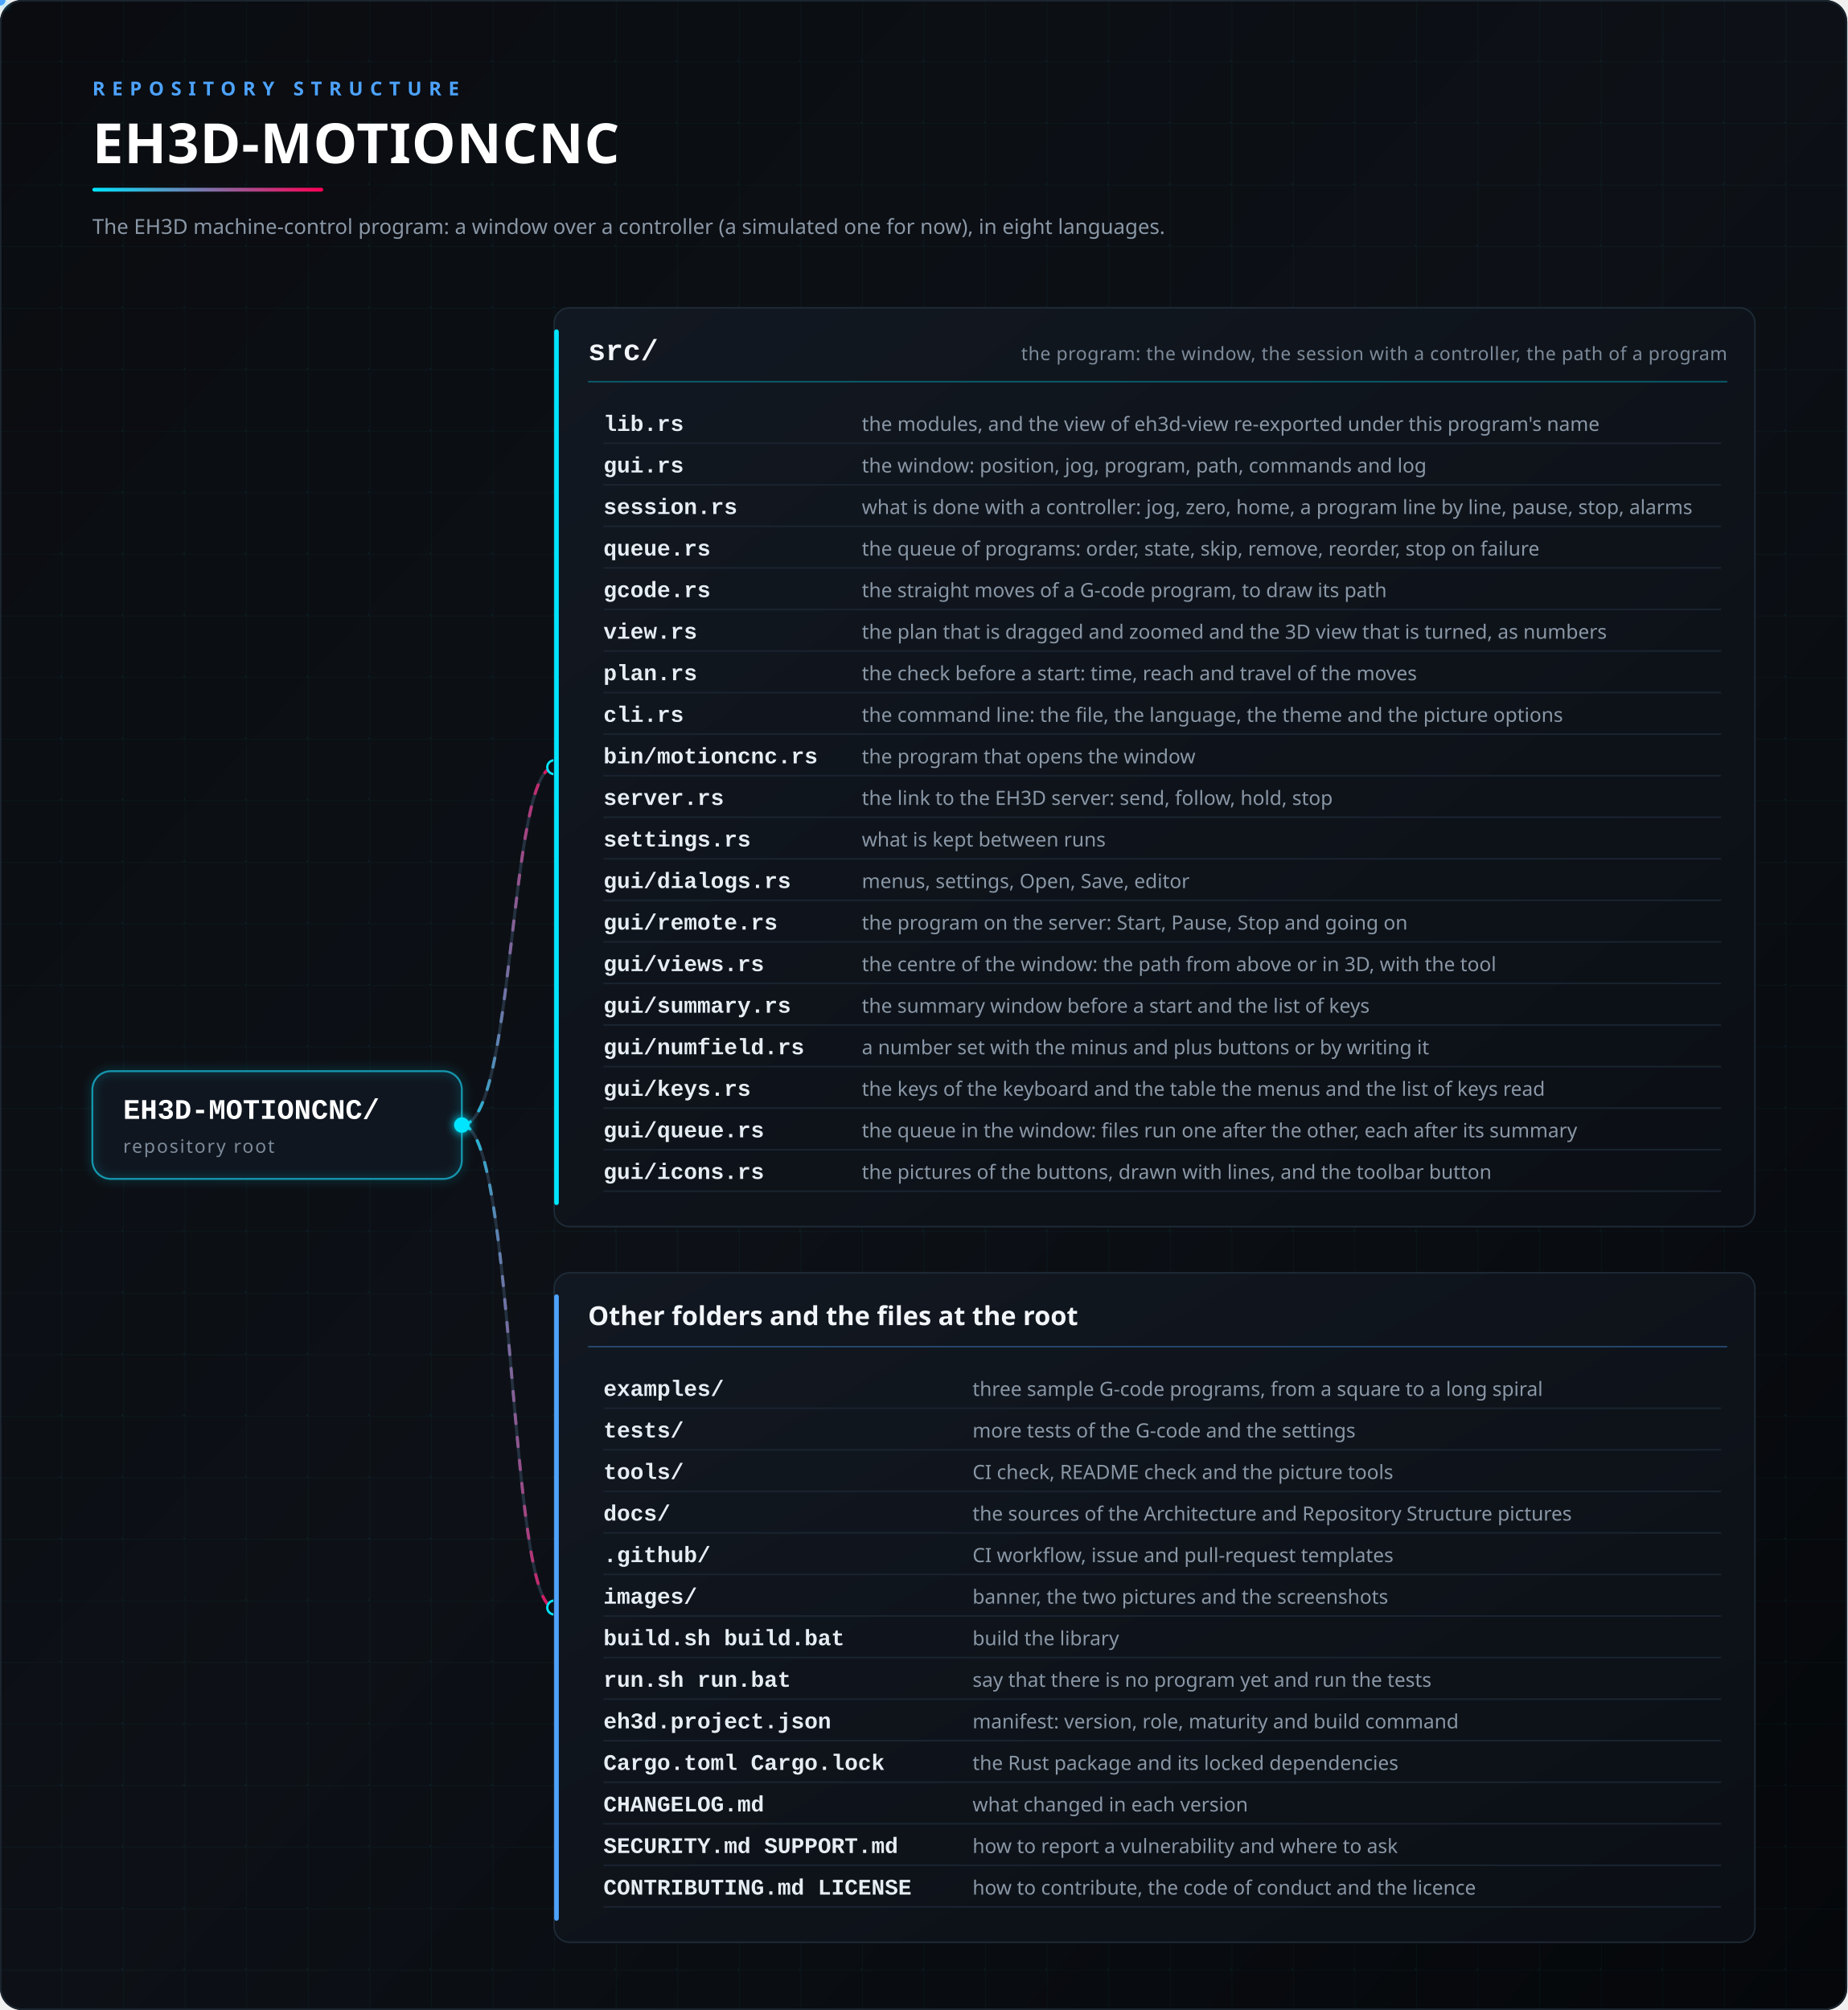
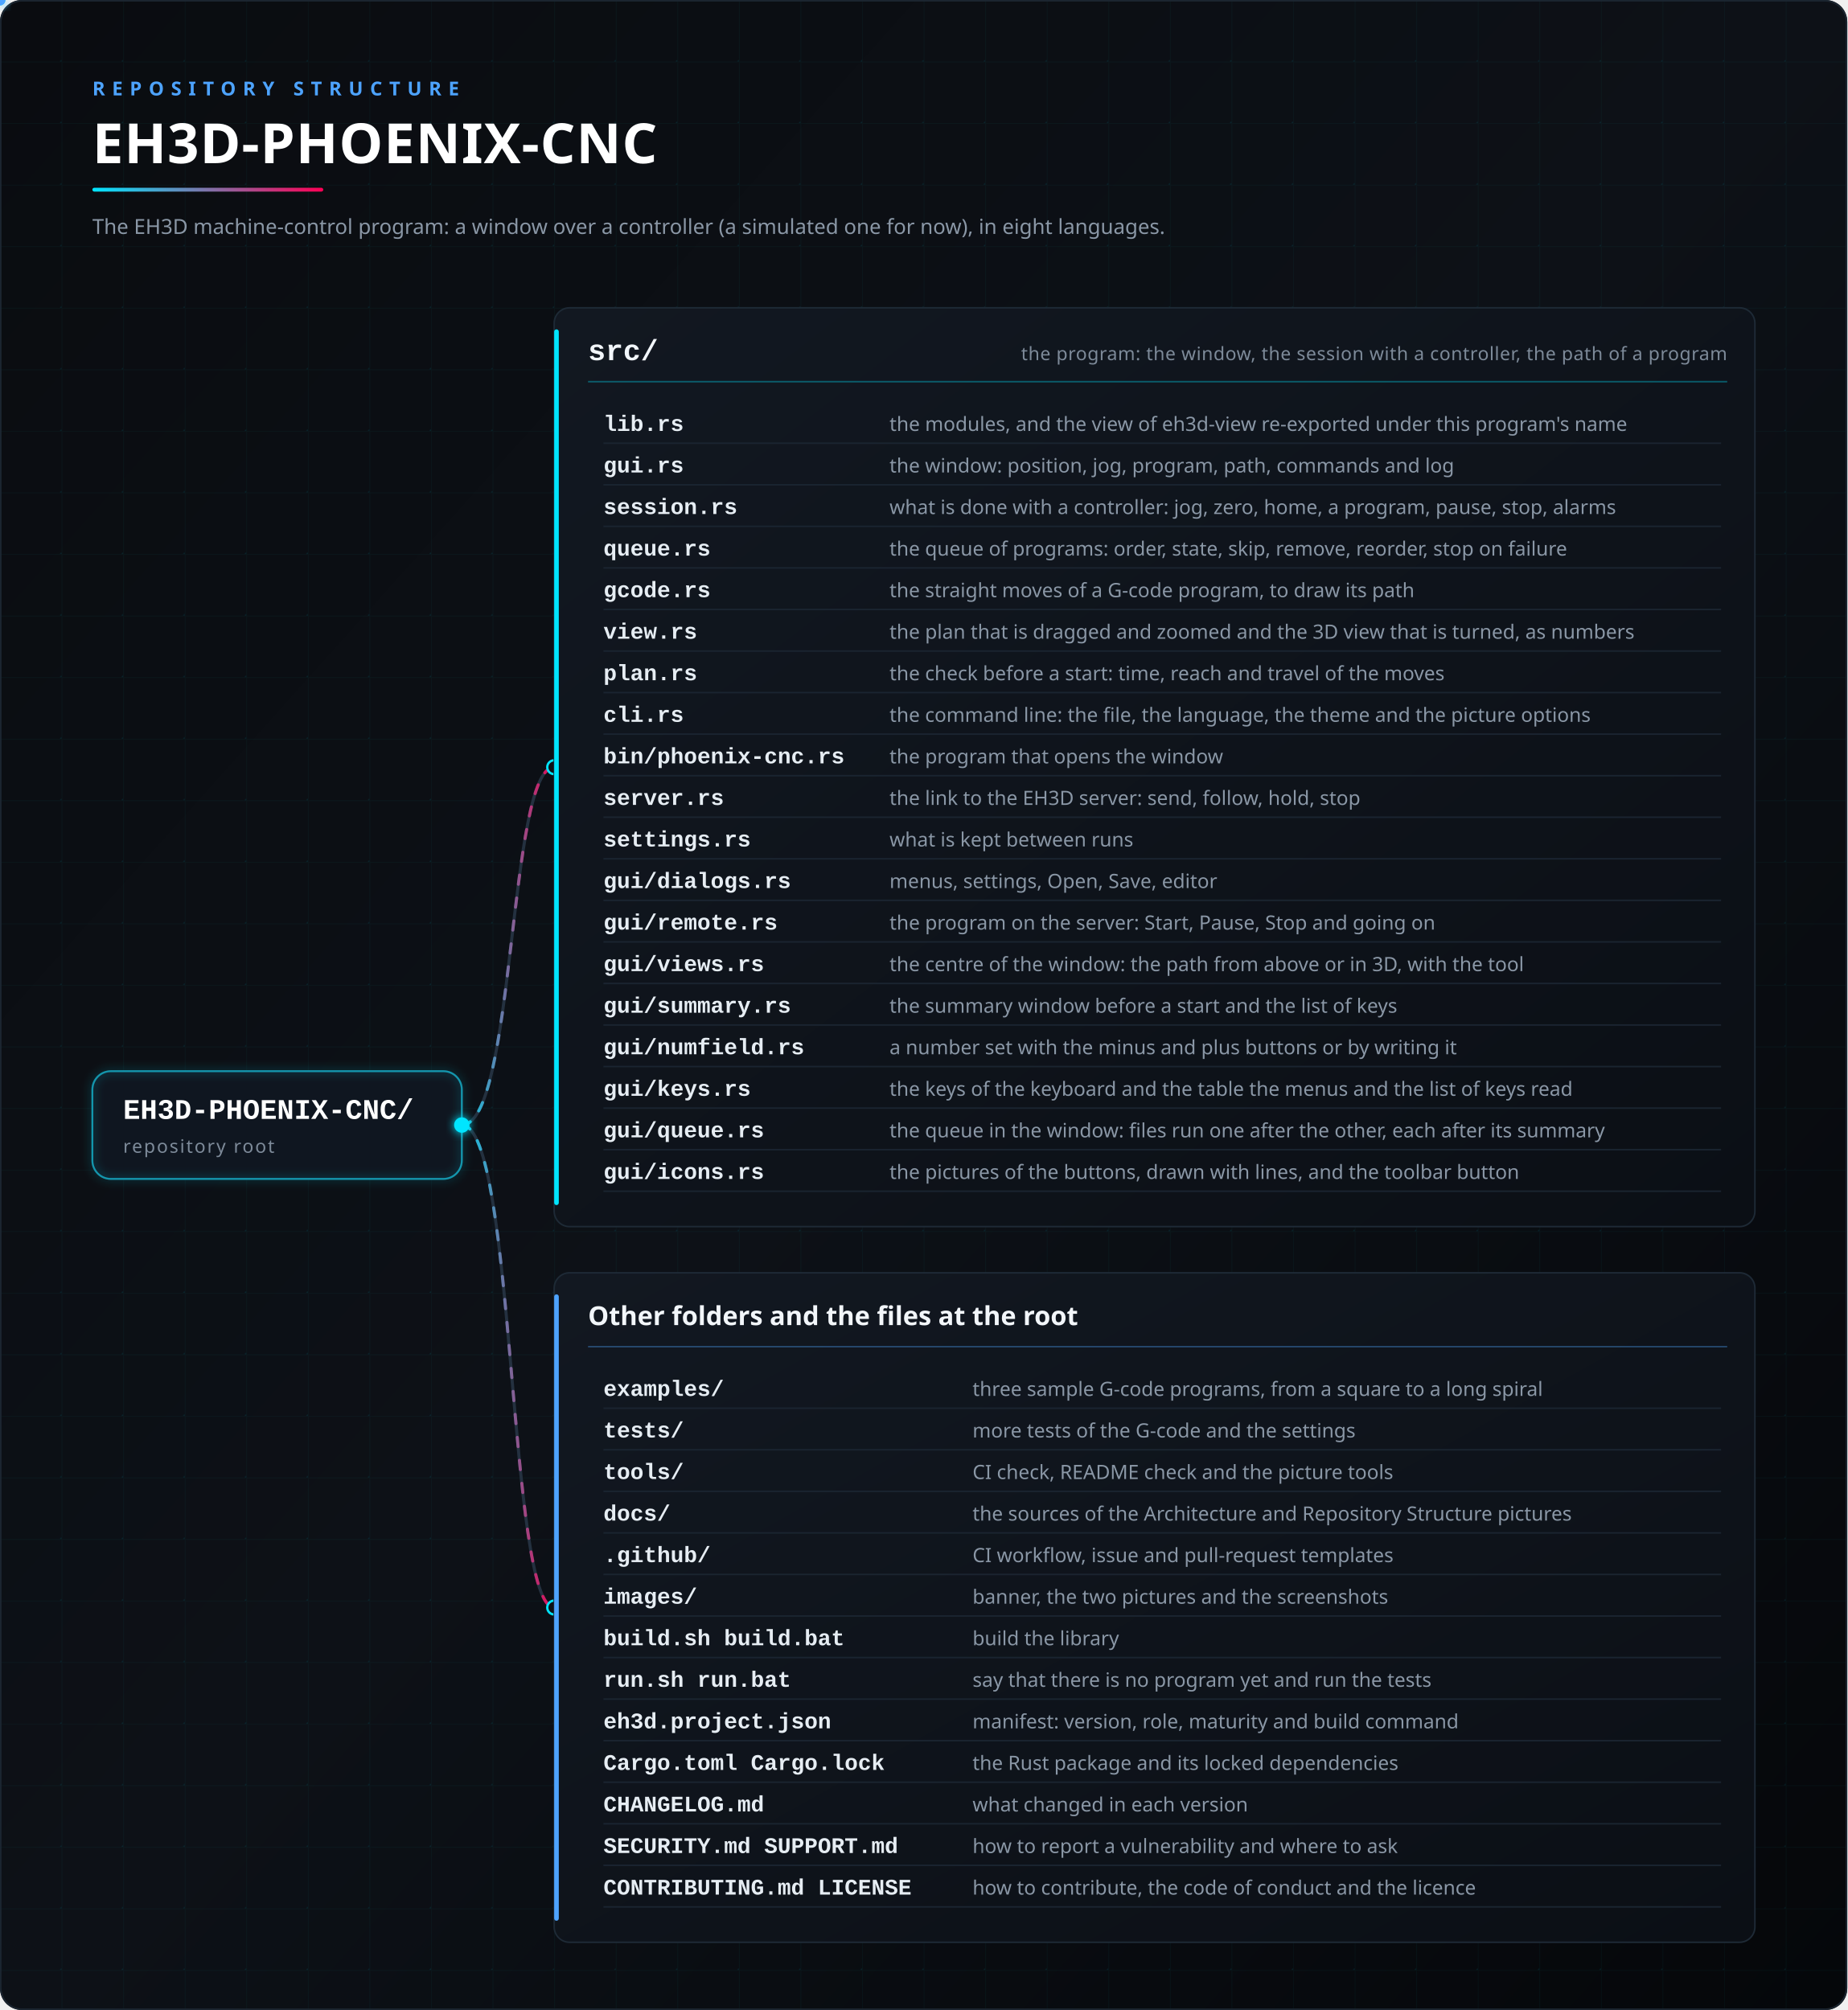
<svg xmlns="http://www.w3.org/2000/svg" viewBox="0 0 1200 1306" width="100%" role="img" aria-labelledby="t d">
  <defs>
    <linearGradient id="bg" x1="0" y1="0" x2="1" y2="1">
      <stop offset="0" stop-color="#0A0C10" />
      <stop offset="0.5" stop-color="#0D1117" />
      <stop offset="1" stop-color="#05070A" />
    </linearGradient>
    <linearGradient id="card" x1="0" y1="0" x2="1" y2="1">
      <stop offset="0" stop-color="#121821" />
      <stop offset="1" stop-color="#0B0F15" />
    </linearGradient>
    <linearGradient id="line" x1="0" y1="0" x2="1" y2="0">
      <stop offset="0" stop-color="#00E5FF" />
      <stop offset="1" stop-color="#FF0055" />
    </linearGradient>
    <filter id="glow" x="-50%" y="-50%" width="200%" height="200%">
      <feGaussianBlur stdDeviation="3" result="b" />
      <feMerge>
        <feMergeNode in="b" />
        <feMergeNode in="SourceGraphic" />
      </feMerge>
    </filter>
    <pattern id="grid" width="40" height="40" patternUnits="userSpaceOnUse">
      <path d="M40 0H0V40" fill="none" stroke="#00E5FF" stroke-opacity="0.035" />
      <circle cx="40" cy="40" r="1" fill="#00E5FF" fill-opacity="0.09" />
    </pattern>
  </defs>
  <rect width="1200" height="1306" rx="14" fill="url(#bg)" />
  <rect width="1200" height="1306" rx="14" fill="url(#grid)" />
  <rect x="0.5" y="0.5" width="1199" height="1305" rx="14" fill="none" stroke="#1B2530" />
  <text x="60" y="62" font-family="'Segoe UI','Noto Sans','Noto Sans CJK SC','Microsoft YaHei','Yu Gothic','Helvetica Neue',Helvetica,Arial,sans-serif" font-size="12.5" font-weight="600" fill="#4DA3FF" text-anchor="start" letter-spacing="4.5">REPOSITORY STRUCTURE</text>
-   <text x="60" y="106" font-family="'Segoe UI','Noto Sans','Noto Sans CJK SC','Microsoft YaHei','Yu Gothic','Helvetica Neue',Helvetica,Arial,sans-serif" font-size="36" font-weight="700" fill="#FFFFFF" text-anchor="start" letter-spacing="0.5">EH3D-MOTIONCNC</text>
+   <text x="60" y="106" font-family="'Segoe UI','Noto Sans','Noto Sans CJK SC','Microsoft YaHei','Yu Gothic','Helvetica Neue',Helvetica,Arial,sans-serif" font-size="36" font-weight="700" fill="#FFFFFF" text-anchor="start" letter-spacing="0.5">EH3D-PHOENIX-CNC</text>
  <rect x="60" y="122" width="150" height="2.5" rx="1.25" fill="url(#line)">
    <animate attributeName="width" values="40;150;150" keyTimes="0;0.4;1" dur="3s" repeatCount="indefinite" />
  </rect>
  <text x="60" y="152" font-family="'Segoe UI','Noto Sans','Noto Sans CJK SC','Microsoft YaHei','Yu Gothic','Helvetica Neue',Helvetica,Arial,sans-serif" font-size="13.5" font-weight="400" fill="#8A97A6" text-anchor="start">The EH3D machine-control program: a window over a controller (a simulated one for now), in eight languages.</text>
  <path id="c0" d="M300,731 C335,731 330,498.5 360,498.5" fill="none" stroke="#243140" stroke-width="2" />
  <path d="M300,731 C335,731 330,498.5 360,498.5" fill="none" stroke="url(#line)" stroke-width="2" stroke-linecap="round" stroke-dasharray="6 9" opacity="0.9">
    <animate attributeName="stroke-dashoffset" from="0" to="-30" dur="1.6s" repeatCount="indefinite" />
  </path>
  <circle cx="360" cy="498.5" r="4.5" fill="#0D1117" stroke="#00E5FF" stroke-width="1.5" />
  <path id="c1" d="M300,731 C335,731 330,1044.5 360,1044.5" fill="none" stroke="#243140" stroke-width="2" />
  <path d="M300,731 C335,731 330,1044.5 360,1044.5" fill="none" stroke="url(#line)" stroke-width="2" stroke-linecap="round" stroke-dasharray="6 9" opacity="0.9">
    <animate attributeName="stroke-dashoffset" from="0" to="-30" dur="1.6s" repeatCount="indefinite" />
  </path>
  <circle cx="360" cy="1044.5" r="4.5" fill="#0D1117" stroke="#00E5FF" stroke-width="1.5" />
  <circle r="3.5" fill="#00E5FF" filter="url(#glow)">
    <animateMotion dur="3.4s" repeatCount="indefinite">
      <mpath href="#c0" />
    </animateMotion>
  </circle>
  <circle r="3.5" fill="#4DA3FF" filter="url(#glow)">
    <animateMotion dur="4.2s" repeatCount="indefinite">
      <mpath href="#c1" />
    </animateMotion>
  </circle>
  <rect x="60" y="696" width="240" height="70" rx="12" fill="#0F1620" stroke="#2A3A4C" stroke-width="1.2" />
  <rect x="60" y="696" width="240" height="70" rx="12" fill="none" stroke="#00E5FF" stroke-opacity="0.5" stroke-width="1.2" filter="url(#glow)">
    <animate attributeName="stroke-opacity" values="0.15;0.6;0.15" dur="3.6s" repeatCount="indefinite" />
  </rect>
-   <text x="80" y="727" font-family="'JetBrains Mono','Cascadia Code','SFMono-Regular',Consolas,'Liberation Mono',monospace" font-size="18.5" font-weight="700" fill="#FFFFFF" text-anchor="start">EH3D-MOTIONCNC/</text>
+   <text x="80" y="727" font-family="'JetBrains Mono','Cascadia Code','SFMono-Regular',Consolas,'Liberation Mono',monospace" font-size="18.5" font-weight="700" fill="#FFFFFF" text-anchor="start">EH3D-PHOENIX-CNC/</text>
  <text x="80" y="749" font-family="'Segoe UI','Noto Sans','Noto Sans CJK SC','Microsoft YaHei','Yu Gothic','Helvetica Neue',Helvetica,Arial,sans-serif" font-size="12" font-weight="400" fill="#7D8A99" text-anchor="start" letter-spacing="1">repository root</text>
  <circle cx="300" cy="731" r="5" fill="#00E5FF" filter="url(#glow)" />
  <rect x="360" y="200" width="780" height="597" rx="10" fill="url(#card)" stroke="#1E2A36" stroke-width="1" />
  <rect x="360" y="214" width="3" height="569" rx="1.5" fill="#00E5FF">
    <animate attributeName="opacity" values="0.55;1;0.55" dur="4s" begin="0s" repeatCount="indefinite" />
  </rect>
  <text x="382" y="234" font-family="'JetBrains Mono','Cascadia Code','SFMono-Regular',Consolas,'Liberation Mono',monospace" font-size="19" font-weight="700" fill="#F2F6FA" text-anchor="start">src/</text>
  <text x="1122" y="234" font-family="'Segoe UI','Noto Sans','Noto Sans CJK SC','Microsoft YaHei','Yu Gothic','Helvetica Neue',Helvetica,Arial,sans-serif" font-size="12" font-weight="400" fill="#7D8A99" text-anchor="end" letter-spacing="0.3">the program: the window, the session with a controller, the path of a program</text>
  <line x1="382" y1="248" x2="1122" y2="248" stroke="#00E5FF" stroke-opacity="0.35" stroke-width="1" />
  <text x="392" y="280" font-family="'JetBrains Mono','Cascadia Code','SFMono-Regular',Consolas,'Liberation Mono',monospace" font-size="14.5" font-weight="600" fill="#E6EDF3" text-anchor="start">lib.rs</text>
-   <text x="559.84" y="280" font-family="'Segoe UI','Noto Sans','Noto Sans CJK SC','Microsoft YaHei','Yu Gothic','Helvetica Neue',Helvetica,Arial,sans-serif" font-size="12.8" font-weight="400" fill="#8A97A6" text-anchor="start">the modules, and the view of eh3d-view re-exported under this program's name</text>
+   <text x="577.82" y="280" font-family="'Segoe UI','Noto Sans','Noto Sans CJK SC','Microsoft YaHei','Yu Gothic','Helvetica Neue',Helvetica,Arial,sans-serif" font-size="12.8" font-weight="400" fill="#8A97A6" text-anchor="start">the modules, and the view of eh3d-view re-exported under this program's name</text>
  <line x1="392" y1="288" x2="1118" y2="288" stroke="#1A2430" stroke-width="1" />
  <text x="392" y="307" font-family="'JetBrains Mono','Cascadia Code','SFMono-Regular',Consolas,'Liberation Mono',monospace" font-size="14.5" font-weight="600" fill="#E6EDF3" text-anchor="start">gui.rs</text>
-   <text x="559.84" y="307" font-family="'Segoe UI','Noto Sans','Noto Sans CJK SC','Microsoft YaHei','Yu Gothic','Helvetica Neue',Helvetica,Arial,sans-serif" font-size="12.8" font-weight="400" fill="#8A97A6" text-anchor="start">the window: position, jog, program, path, commands and log</text>
+   <text x="577.82" y="307" font-family="'Segoe UI','Noto Sans','Noto Sans CJK SC','Microsoft YaHei','Yu Gothic','Helvetica Neue',Helvetica,Arial,sans-serif" font-size="12.8" font-weight="400" fill="#8A97A6" text-anchor="start">the window: position, jog, program, path, commands and log</text>
  <line x1="392" y1="315" x2="1118" y2="315" stroke="#1A2430" stroke-width="1" />
  <text x="392" y="334" font-family="'JetBrains Mono','Cascadia Code','SFMono-Regular',Consolas,'Liberation Mono',monospace" font-size="14.5" font-weight="600" fill="#E6EDF3" text-anchor="start">session.rs</text>
-   <text x="559.84" y="334" font-family="'Segoe UI','Noto Sans','Noto Sans CJK SC','Microsoft YaHei','Yu Gothic','Helvetica Neue',Helvetica,Arial,sans-serif" font-size="12.8" font-weight="400" fill="#8A97A6" text-anchor="start">what is done with a controller: jog, zero, home, a program line by line, pause, stop, alarms</text>
+   <text x="577.82" y="334" font-family="'Segoe UI','Noto Sans','Noto Sans CJK SC','Microsoft YaHei','Yu Gothic','Helvetica Neue',Helvetica,Arial,sans-serif" font-size="12.8" font-weight="400" fill="#8A97A6" text-anchor="start">what is done with a controller: jog, zero, home, a program, pause, stop, alarms</text>
  <line x1="392" y1="342" x2="1118" y2="342" stroke="#1A2430" stroke-width="1" />
  <text x="392" y="361" font-family="'JetBrains Mono','Cascadia Code','SFMono-Regular',Consolas,'Liberation Mono',monospace" font-size="14.5" font-weight="600" fill="#E6EDF3" text-anchor="start">queue.rs</text>
-   <text x="559.84" y="361" font-family="'Segoe UI','Noto Sans','Noto Sans CJK SC','Microsoft YaHei','Yu Gothic','Helvetica Neue',Helvetica,Arial,sans-serif" font-size="12.8" font-weight="400" fill="#8A97A6" text-anchor="start">the queue of programs: order, state, skip, remove, reorder, stop on failure</text>
+   <text x="577.82" y="361" font-family="'Segoe UI','Noto Sans','Noto Sans CJK SC','Microsoft YaHei','Yu Gothic','Helvetica Neue',Helvetica,Arial,sans-serif" font-size="12.8" font-weight="400" fill="#8A97A6" text-anchor="start">the queue of programs: order, state, skip, remove, reorder, stop on failure</text>
  <line x1="392" y1="369" x2="1118" y2="369" stroke="#1A2430" stroke-width="1" />
  <text x="392" y="388" font-family="'JetBrains Mono','Cascadia Code','SFMono-Regular',Consolas,'Liberation Mono',monospace" font-size="14.5" font-weight="600" fill="#E6EDF3" text-anchor="start">gcode.rs</text>
-   <text x="559.84" y="388" font-family="'Segoe UI','Noto Sans','Noto Sans CJK SC','Microsoft YaHei','Yu Gothic','Helvetica Neue',Helvetica,Arial,sans-serif" font-size="12.8" font-weight="400" fill="#8A97A6" text-anchor="start">the straight moves of a G-code program, to draw its path</text>
+   <text x="577.82" y="388" font-family="'Segoe UI','Noto Sans','Noto Sans CJK SC','Microsoft YaHei','Yu Gothic','Helvetica Neue',Helvetica,Arial,sans-serif" font-size="12.8" font-weight="400" fill="#8A97A6" text-anchor="start">the straight moves of a G-code program, to draw its path</text>
  <line x1="392" y1="396" x2="1118" y2="396" stroke="#1A2430" stroke-width="1" />
  <text x="392" y="415" font-family="'JetBrains Mono','Cascadia Code','SFMono-Regular',Consolas,'Liberation Mono',monospace" font-size="14.5" font-weight="600" fill="#E6EDF3" text-anchor="start">view.rs</text>
-   <text x="559.84" y="415" font-family="'Segoe UI','Noto Sans','Noto Sans CJK SC','Microsoft YaHei','Yu Gothic','Helvetica Neue',Helvetica,Arial,sans-serif" font-size="12.8" font-weight="400" fill="#8A97A6" text-anchor="start">the plan that is dragged and zoomed and the 3D view that is turned, as numbers</text>
+   <text x="577.82" y="415" font-family="'Segoe UI','Noto Sans','Noto Sans CJK SC','Microsoft YaHei','Yu Gothic','Helvetica Neue',Helvetica,Arial,sans-serif" font-size="12.8" font-weight="400" fill="#8A97A6" text-anchor="start">the plan that is dragged and zoomed and the 3D view that is turned, as numbers</text>
  <line x1="392" y1="423" x2="1118" y2="423" stroke="#1A2430" stroke-width="1" />
  <text x="392" y="442" font-family="'JetBrains Mono','Cascadia Code','SFMono-Regular',Consolas,'Liberation Mono',monospace" font-size="14.5" font-weight="600" fill="#E6EDF3" text-anchor="start">plan.rs</text>
-   <text x="559.84" y="442" font-family="'Segoe UI','Noto Sans','Noto Sans CJK SC','Microsoft YaHei','Yu Gothic','Helvetica Neue',Helvetica,Arial,sans-serif" font-size="12.8" font-weight="400" fill="#8A97A6" text-anchor="start">the check before a start: time, reach and travel of the moves</text>
+   <text x="577.82" y="442" font-family="'Segoe UI','Noto Sans','Noto Sans CJK SC','Microsoft YaHei','Yu Gothic','Helvetica Neue',Helvetica,Arial,sans-serif" font-size="12.8" font-weight="400" fill="#8A97A6" text-anchor="start">the check before a start: time, reach and travel of the moves</text>
  <line x1="392" y1="450" x2="1118" y2="450" stroke="#1A2430" stroke-width="1" />
  <text x="392" y="469" font-family="'JetBrains Mono','Cascadia Code','SFMono-Regular',Consolas,'Liberation Mono',monospace" font-size="14.5" font-weight="600" fill="#E6EDF3" text-anchor="start">cli.rs</text>
-   <text x="559.84" y="469" font-family="'Segoe UI','Noto Sans','Noto Sans CJK SC','Microsoft YaHei','Yu Gothic','Helvetica Neue',Helvetica,Arial,sans-serif" font-size="12.8" font-weight="400" fill="#8A97A6" text-anchor="start">the command line: the file, the language, the theme and the picture options</text>
+   <text x="577.82" y="469" font-family="'Segoe UI','Noto Sans','Noto Sans CJK SC','Microsoft YaHei','Yu Gothic','Helvetica Neue',Helvetica,Arial,sans-serif" font-size="12.8" font-weight="400" fill="#8A97A6" text-anchor="start">the command line: the file, the language, the theme and the picture options</text>
  <line x1="392" y1="477" x2="1118" y2="477" stroke="#1A2430" stroke-width="1" />
-   <text x="392" y="496" font-family="'JetBrains Mono','Cascadia Code','SFMono-Regular',Consolas,'Liberation Mono',monospace" font-size="14.5" font-weight="600" fill="#E6EDF3" text-anchor="start">bin/motioncnc.rs</text>
-   <text x="559.84" y="496" font-family="'Segoe UI','Noto Sans','Noto Sans CJK SC','Microsoft YaHei','Yu Gothic','Helvetica Neue',Helvetica,Arial,sans-serif" font-size="12.8" font-weight="400" fill="#8A97A6" text-anchor="start">the program that opens the window</text>
+   <text x="392" y="496" font-family="'JetBrains Mono','Cascadia Code','SFMono-Regular',Consolas,'Liberation Mono',monospace" font-size="14.5" font-weight="600" fill="#E6EDF3" text-anchor="start">bin/phoenix-cnc.rs</text>
+   <text x="577.82" y="496" font-family="'Segoe UI','Noto Sans','Noto Sans CJK SC','Microsoft YaHei','Yu Gothic','Helvetica Neue',Helvetica,Arial,sans-serif" font-size="12.8" font-weight="400" fill="#8A97A6" text-anchor="start">the program that opens the window</text>
  <line x1="392" y1="504" x2="1118" y2="504" stroke="#1A2430" stroke-width="1" />
  <text x="392" y="523" font-family="'JetBrains Mono','Cascadia Code','SFMono-Regular',Consolas,'Liberation Mono',monospace" font-size="14.5" font-weight="600" fill="#E6EDF3" text-anchor="start">server.rs</text>
-   <text x="559.84" y="523" font-family="'Segoe UI','Noto Sans','Noto Sans CJK SC','Microsoft YaHei','Yu Gothic','Helvetica Neue',Helvetica,Arial,sans-serif" font-size="12.8" font-weight="400" fill="#8A97A6" text-anchor="start">the link to the EH3D server: send, follow, hold, stop</text>
+   <text x="577.82" y="523" font-family="'Segoe UI','Noto Sans','Noto Sans CJK SC','Microsoft YaHei','Yu Gothic','Helvetica Neue',Helvetica,Arial,sans-serif" font-size="12.8" font-weight="400" fill="#8A97A6" text-anchor="start">the link to the EH3D server: send, follow, hold, stop</text>
  <line x1="392" y1="531" x2="1118" y2="531" stroke="#1A2430" stroke-width="1" />
  <text x="392" y="550" font-family="'JetBrains Mono','Cascadia Code','SFMono-Regular',Consolas,'Liberation Mono',monospace" font-size="14.5" font-weight="600" fill="#E6EDF3" text-anchor="start">settings.rs</text>
-   <text x="559.84" y="550" font-family="'Segoe UI','Noto Sans','Noto Sans CJK SC','Microsoft YaHei','Yu Gothic','Helvetica Neue',Helvetica,Arial,sans-serif" font-size="12.8" font-weight="400" fill="#8A97A6" text-anchor="start">what is kept between runs</text>
+   <text x="577.82" y="550" font-family="'Segoe UI','Noto Sans','Noto Sans CJK SC','Microsoft YaHei','Yu Gothic','Helvetica Neue',Helvetica,Arial,sans-serif" font-size="12.8" font-weight="400" fill="#8A97A6" text-anchor="start">what is kept between runs</text>
  <line x1="392" y1="558" x2="1118" y2="558" stroke="#1A2430" stroke-width="1" />
  <text x="392" y="577" font-family="'JetBrains Mono','Cascadia Code','SFMono-Regular',Consolas,'Liberation Mono',monospace" font-size="14.5" font-weight="600" fill="#E6EDF3" text-anchor="start">gui/dialogs.rs</text>
-   <text x="559.84" y="577" font-family="'Segoe UI','Noto Sans','Noto Sans CJK SC','Microsoft YaHei','Yu Gothic','Helvetica Neue',Helvetica,Arial,sans-serif" font-size="12.8" font-weight="400" fill="#8A97A6" text-anchor="start">menus, settings, Open, Save, editor</text>
+   <text x="577.82" y="577" font-family="'Segoe UI','Noto Sans','Noto Sans CJK SC','Microsoft YaHei','Yu Gothic','Helvetica Neue',Helvetica,Arial,sans-serif" font-size="12.8" font-weight="400" fill="#8A97A6" text-anchor="start">menus, settings, Open, Save, editor</text>
  <line x1="392" y1="585" x2="1118" y2="585" stroke="#1A2430" stroke-width="1" />
  <text x="392" y="604" font-family="'JetBrains Mono','Cascadia Code','SFMono-Regular',Consolas,'Liberation Mono',monospace" font-size="14.5" font-weight="600" fill="#E6EDF3" text-anchor="start">gui/remote.rs</text>
-   <text x="559.84" y="604" font-family="'Segoe UI','Noto Sans','Noto Sans CJK SC','Microsoft YaHei','Yu Gothic','Helvetica Neue',Helvetica,Arial,sans-serif" font-size="12.8" font-weight="400" fill="#8A97A6" text-anchor="start">the program on the server: Start, Pause, Stop and going on</text>
+   <text x="577.82" y="604" font-family="'Segoe UI','Noto Sans','Noto Sans CJK SC','Microsoft YaHei','Yu Gothic','Helvetica Neue',Helvetica,Arial,sans-serif" font-size="12.8" font-weight="400" fill="#8A97A6" text-anchor="start">the program on the server: Start, Pause, Stop and going on</text>
  <line x1="392" y1="612" x2="1118" y2="612" stroke="#1A2430" stroke-width="1" />
  <text x="392" y="631" font-family="'JetBrains Mono','Cascadia Code','SFMono-Regular',Consolas,'Liberation Mono',monospace" font-size="14.5" font-weight="600" fill="#E6EDF3" text-anchor="start">gui/views.rs</text>
-   <text x="559.84" y="631" font-family="'Segoe UI','Noto Sans','Noto Sans CJK SC','Microsoft YaHei','Yu Gothic','Helvetica Neue',Helvetica,Arial,sans-serif" font-size="12.8" font-weight="400" fill="#8A97A6" text-anchor="start">the centre of the window: the path from above or in 3D, with the tool</text>
+   <text x="577.82" y="631" font-family="'Segoe UI','Noto Sans','Noto Sans CJK SC','Microsoft YaHei','Yu Gothic','Helvetica Neue',Helvetica,Arial,sans-serif" font-size="12.8" font-weight="400" fill="#8A97A6" text-anchor="start">the centre of the window: the path from above or in 3D, with the tool</text>
  <line x1="392" y1="639" x2="1118" y2="639" stroke="#1A2430" stroke-width="1" />
  <text x="392" y="658" font-family="'JetBrains Mono','Cascadia Code','SFMono-Regular',Consolas,'Liberation Mono',monospace" font-size="14.5" font-weight="600" fill="#E6EDF3" text-anchor="start">gui/summary.rs</text>
-   <text x="559.84" y="658" font-family="'Segoe UI','Noto Sans','Noto Sans CJK SC','Microsoft YaHei','Yu Gothic','Helvetica Neue',Helvetica,Arial,sans-serif" font-size="12.8" font-weight="400" fill="#8A97A6" text-anchor="start">the summary window before a start and the list of keys</text>
+   <text x="577.82" y="658" font-family="'Segoe UI','Noto Sans','Noto Sans CJK SC','Microsoft YaHei','Yu Gothic','Helvetica Neue',Helvetica,Arial,sans-serif" font-size="12.8" font-weight="400" fill="#8A97A6" text-anchor="start">the summary window before a start and the list of keys</text>
  <line x1="392" y1="666" x2="1118" y2="666" stroke="#1A2430" stroke-width="1" />
  <text x="392" y="685" font-family="'JetBrains Mono','Cascadia Code','SFMono-Regular',Consolas,'Liberation Mono',monospace" font-size="14.5" font-weight="600" fill="#E6EDF3" text-anchor="start">gui/numfield.rs</text>
-   <text x="559.84" y="685" font-family="'Segoe UI','Noto Sans','Noto Sans CJK SC','Microsoft YaHei','Yu Gothic','Helvetica Neue',Helvetica,Arial,sans-serif" font-size="12.8" font-weight="400" fill="#8A97A6" text-anchor="start">a number set with the minus and plus buttons or by writing it</text>
+   <text x="577.82" y="685" font-family="'Segoe UI','Noto Sans','Noto Sans CJK SC','Microsoft YaHei','Yu Gothic','Helvetica Neue',Helvetica,Arial,sans-serif" font-size="12.8" font-weight="400" fill="#8A97A6" text-anchor="start">a number set with the minus and plus buttons or by writing it</text>
  <line x1="392" y1="693" x2="1118" y2="693" stroke="#1A2430" stroke-width="1" />
  <text x="392" y="712" font-family="'JetBrains Mono','Cascadia Code','SFMono-Regular',Consolas,'Liberation Mono',monospace" font-size="14.5" font-weight="600" fill="#E6EDF3" text-anchor="start">gui/keys.rs</text>
-   <text x="559.84" y="712" font-family="'Segoe UI','Noto Sans','Noto Sans CJK SC','Microsoft YaHei','Yu Gothic','Helvetica Neue',Helvetica,Arial,sans-serif" font-size="12.8" font-weight="400" fill="#8A97A6" text-anchor="start">the keys of the keyboard and the table the menus and the list of keys read</text>
+   <text x="577.82" y="712" font-family="'Segoe UI','Noto Sans','Noto Sans CJK SC','Microsoft YaHei','Yu Gothic','Helvetica Neue',Helvetica,Arial,sans-serif" font-size="12.8" font-weight="400" fill="#8A97A6" text-anchor="start">the keys of the keyboard and the table the menus and the list of keys read</text>
  <line x1="392" y1="720" x2="1118" y2="720" stroke="#1A2430" stroke-width="1" />
  <text x="392" y="739" font-family="'JetBrains Mono','Cascadia Code','SFMono-Regular',Consolas,'Liberation Mono',monospace" font-size="14.5" font-weight="600" fill="#E6EDF3" text-anchor="start">gui/queue.rs</text>
-   <text x="559.84" y="739" font-family="'Segoe UI','Noto Sans','Noto Sans CJK SC','Microsoft YaHei','Yu Gothic','Helvetica Neue',Helvetica,Arial,sans-serif" font-size="12.8" font-weight="400" fill="#8A97A6" text-anchor="start">the queue in the window: files run one after the other, each after its summary</text>
+   <text x="577.82" y="739" font-family="'Segoe UI','Noto Sans','Noto Sans CJK SC','Microsoft YaHei','Yu Gothic','Helvetica Neue',Helvetica,Arial,sans-serif" font-size="12.8" font-weight="400" fill="#8A97A6" text-anchor="start">the queue in the window: files run one after the other, each after its summary</text>
  <line x1="392" y1="747" x2="1118" y2="747" stroke="#1A2430" stroke-width="1" />
  <text x="392" y="766" font-family="'JetBrains Mono','Cascadia Code','SFMono-Regular',Consolas,'Liberation Mono',monospace" font-size="14.5" font-weight="600" fill="#E6EDF3" text-anchor="start">gui/icons.rs</text>
-   <text x="559.84" y="766" font-family="'Segoe UI','Noto Sans','Noto Sans CJK SC','Microsoft YaHei','Yu Gothic','Helvetica Neue',Helvetica,Arial,sans-serif" font-size="12.8" font-weight="400" fill="#8A97A6" text-anchor="start">the pictures of the buttons, drawn with lines, and the toolbar button</text>
+   <text x="577.82" y="766" font-family="'Segoe UI','Noto Sans','Noto Sans CJK SC','Microsoft YaHei','Yu Gothic','Helvetica Neue',Helvetica,Arial,sans-serif" font-size="12.8" font-weight="400" fill="#8A97A6" text-anchor="start">the pictures of the buttons, drawn with lines, and the toolbar button</text>
  <line x1="392" y1="774" x2="1118" y2="774" stroke="#1A2430" stroke-width="1" />
  <rect x="360" y="827" width="780" height="435" rx="10" fill="url(#card)" stroke="#1E2A36" stroke-width="1" />
  <rect x="360" y="841" width="3" height="407" rx="1.5" fill="#4DA3FF">
    <animate attributeName="opacity" values="0.55;1;0.55" dur="4s" begin="0.6s" repeatCount="indefinite" />
  </rect>
  <text x="382" y="861" font-family="'Segoe UI','Noto Sans','Noto Sans CJK SC','Microsoft YaHei','Yu Gothic','Helvetica Neue',Helvetica,Arial,sans-serif" font-size="17" font-weight="700" fill="#F2F6FA" text-anchor="start">Other folders and the files at the root</text>
  <line x1="382" y1="875" x2="1122" y2="875" stroke="#4DA3FF" stroke-opacity="0.35" stroke-width="1" />
  <text x="392" y="907" font-family="'JetBrains Mono','Cascadia Code','SFMono-Regular',Consolas,'Liberation Mono',monospace" font-size="14.5" font-weight="600" fill="#E6EDF3" text-anchor="start">examples/</text>
  <text x="631.76" y="907" font-family="'Segoe UI','Noto Sans','Noto Sans CJK SC','Microsoft YaHei','Yu Gothic','Helvetica Neue',Helvetica,Arial,sans-serif" font-size="12.8" font-weight="400" fill="#8A97A6" text-anchor="start">three sample G-code programs, from a square to a long spiral</text>
  <line x1="392" y1="915" x2="1118" y2="915" stroke="#1A2430" stroke-width="1" />
  <text x="392" y="934" font-family="'JetBrains Mono','Cascadia Code','SFMono-Regular',Consolas,'Liberation Mono',monospace" font-size="14.5" font-weight="600" fill="#E6EDF3" text-anchor="start">tests/</text>
  <text x="631.76" y="934" font-family="'Segoe UI','Noto Sans','Noto Sans CJK SC','Microsoft YaHei','Yu Gothic','Helvetica Neue',Helvetica,Arial,sans-serif" font-size="12.8" font-weight="400" fill="#8A97A6" text-anchor="start">more tests of the G-code and the settings</text>
  <line x1="392" y1="942" x2="1118" y2="942" stroke="#1A2430" stroke-width="1" />
  <text x="392" y="961" font-family="'JetBrains Mono','Cascadia Code','SFMono-Regular',Consolas,'Liberation Mono',monospace" font-size="14.5" font-weight="600" fill="#E6EDF3" text-anchor="start">tools/</text>
  <text x="631.76" y="961" font-family="'Segoe UI','Noto Sans','Noto Sans CJK SC','Microsoft YaHei','Yu Gothic','Helvetica Neue',Helvetica,Arial,sans-serif" font-size="12.8" font-weight="400" fill="#8A97A6" text-anchor="start">CI check, README check and the picture tools</text>
  <line x1="392" y1="969" x2="1118" y2="969" stroke="#1A2430" stroke-width="1" />
  <text x="392" y="988" font-family="'JetBrains Mono','Cascadia Code','SFMono-Regular',Consolas,'Liberation Mono',monospace" font-size="14.5" font-weight="600" fill="#E6EDF3" text-anchor="start">docs/</text>
  <text x="631.76" y="988" font-family="'Segoe UI','Noto Sans','Noto Sans CJK SC','Microsoft YaHei','Yu Gothic','Helvetica Neue',Helvetica,Arial,sans-serif" font-size="12.8" font-weight="400" fill="#8A97A6" text-anchor="start">the sources of the Architecture and Repository Structure pictures</text>
  <line x1="392" y1="996" x2="1118" y2="996" stroke="#1A2430" stroke-width="1" />
  <text x="392" y="1015" font-family="'JetBrains Mono','Cascadia Code','SFMono-Regular',Consolas,'Liberation Mono',monospace" font-size="14.5" font-weight="600" fill="#E6EDF3" text-anchor="start">.github/</text>
  <text x="631.76" y="1015" font-family="'Segoe UI','Noto Sans','Noto Sans CJK SC','Microsoft YaHei','Yu Gothic','Helvetica Neue',Helvetica,Arial,sans-serif" font-size="12.8" font-weight="400" fill="#8A97A6" text-anchor="start">CI workflow, issue and pull-request templates</text>
  <line x1="392" y1="1023" x2="1118" y2="1023" stroke="#1A2430" stroke-width="1" />
  <text x="392" y="1042" font-family="'JetBrains Mono','Cascadia Code','SFMono-Regular',Consolas,'Liberation Mono',monospace" font-size="14.5" font-weight="600" fill="#E6EDF3" text-anchor="start">images/</text>
  <text x="631.76" y="1042" font-family="'Segoe UI','Noto Sans','Noto Sans CJK SC','Microsoft YaHei','Yu Gothic','Helvetica Neue',Helvetica,Arial,sans-serif" font-size="12.8" font-weight="400" fill="#8A97A6" text-anchor="start">banner, the two pictures and the screenshots</text>
  <line x1="392" y1="1050" x2="1118" y2="1050" stroke="#1A2430" stroke-width="1" />
  <text x="392" y="1069" font-family="'JetBrains Mono','Cascadia Code','SFMono-Regular',Consolas,'Liberation Mono',monospace" font-size="14.5" font-weight="600" fill="#E6EDF3" text-anchor="start">build.sh  build.bat</text>
  <text x="631.76" y="1069" font-family="'Segoe UI','Noto Sans','Noto Sans CJK SC','Microsoft YaHei','Yu Gothic','Helvetica Neue',Helvetica,Arial,sans-serif" font-size="12.8" font-weight="400" fill="#8A97A6" text-anchor="start">build the library</text>
  <line x1="392" y1="1077" x2="1118" y2="1077" stroke="#1A2430" stroke-width="1" />
  <text x="392" y="1096" font-family="'JetBrains Mono','Cascadia Code','SFMono-Regular',Consolas,'Liberation Mono',monospace" font-size="14.5" font-weight="600" fill="#E6EDF3" text-anchor="start">run.sh  run.bat</text>
  <text x="631.76" y="1096" font-family="'Segoe UI','Noto Sans','Noto Sans CJK SC','Microsoft YaHei','Yu Gothic','Helvetica Neue',Helvetica,Arial,sans-serif" font-size="12.8" font-weight="400" fill="#8A97A6" text-anchor="start">say that there is no program yet and run the tests</text>
  <line x1="392" y1="1104" x2="1118" y2="1104" stroke="#1A2430" stroke-width="1" />
  <text x="392" y="1123" font-family="'JetBrains Mono','Cascadia Code','SFMono-Regular',Consolas,'Liberation Mono',monospace" font-size="14.5" font-weight="600" fill="#E6EDF3" text-anchor="start">eh3d.project.json</text>
  <text x="631.76" y="1123" font-family="'Segoe UI','Noto Sans','Noto Sans CJK SC','Microsoft YaHei','Yu Gothic','Helvetica Neue',Helvetica,Arial,sans-serif" font-size="12.8" font-weight="400" fill="#8A97A6" text-anchor="start">manifest: version, role, maturity and build command</text>
  <line x1="392" y1="1131" x2="1118" y2="1131" stroke="#1A2430" stroke-width="1" />
  <text x="392" y="1150" font-family="'JetBrains Mono','Cascadia Code','SFMono-Regular',Consolas,'Liberation Mono',monospace" font-size="14.5" font-weight="600" fill="#E6EDF3" text-anchor="start">Cargo.toml  Cargo.lock</text>
  <text x="631.76" y="1150" font-family="'Segoe UI','Noto Sans','Noto Sans CJK SC','Microsoft YaHei','Yu Gothic','Helvetica Neue',Helvetica,Arial,sans-serif" font-size="12.8" font-weight="400" fill="#8A97A6" text-anchor="start">the Rust package and its locked dependencies</text>
  <line x1="392" y1="1158" x2="1118" y2="1158" stroke="#1A2430" stroke-width="1" />
  <text x="392" y="1177" font-family="'JetBrains Mono','Cascadia Code','SFMono-Regular',Consolas,'Liberation Mono',monospace" font-size="14.5" font-weight="600" fill="#E6EDF3" text-anchor="start">CHANGELOG.md</text>
  <text x="631.76" y="1177" font-family="'Segoe UI','Noto Sans','Noto Sans CJK SC','Microsoft YaHei','Yu Gothic','Helvetica Neue',Helvetica,Arial,sans-serif" font-size="12.8" font-weight="400" fill="#8A97A6" text-anchor="start">what changed in each version</text>
  <line x1="392" y1="1185" x2="1118" y2="1185" stroke="#1A2430" stroke-width="1" />
  <text x="392" y="1204" font-family="'JetBrains Mono','Cascadia Code','SFMono-Regular',Consolas,'Liberation Mono',monospace" font-size="14.5" font-weight="600" fill="#E6EDF3" text-anchor="start">SECURITY.md  SUPPORT.md</text>
  <text x="631.76" y="1204" font-family="'Segoe UI','Noto Sans','Noto Sans CJK SC','Microsoft YaHei','Yu Gothic','Helvetica Neue',Helvetica,Arial,sans-serif" font-size="12.8" font-weight="400" fill="#8A97A6" text-anchor="start">how to report a vulnerability and where to ask</text>
  <line x1="392" y1="1212" x2="1118" y2="1212" stroke="#1A2430" stroke-width="1" />
  <text x="392" y="1231" font-family="'JetBrains Mono','Cascadia Code','SFMono-Regular',Consolas,'Liberation Mono',monospace" font-size="14.5" font-weight="600" fill="#E6EDF3" text-anchor="start">CONTRIBUTING.md  LICENSE</text>
  <text x="631.76" y="1231" font-family="'Segoe UI','Noto Sans','Noto Sans CJK SC','Microsoft YaHei','Yu Gothic','Helvetica Neue',Helvetica,Arial,sans-serif" font-size="12.8" font-weight="400" fill="#8A97A6" text-anchor="start">how to contribute, the code of conduct and the licence</text>
  <line x1="392" y1="1239" x2="1118" y2="1239" stroke="#1A2430" stroke-width="1" />
</svg>
